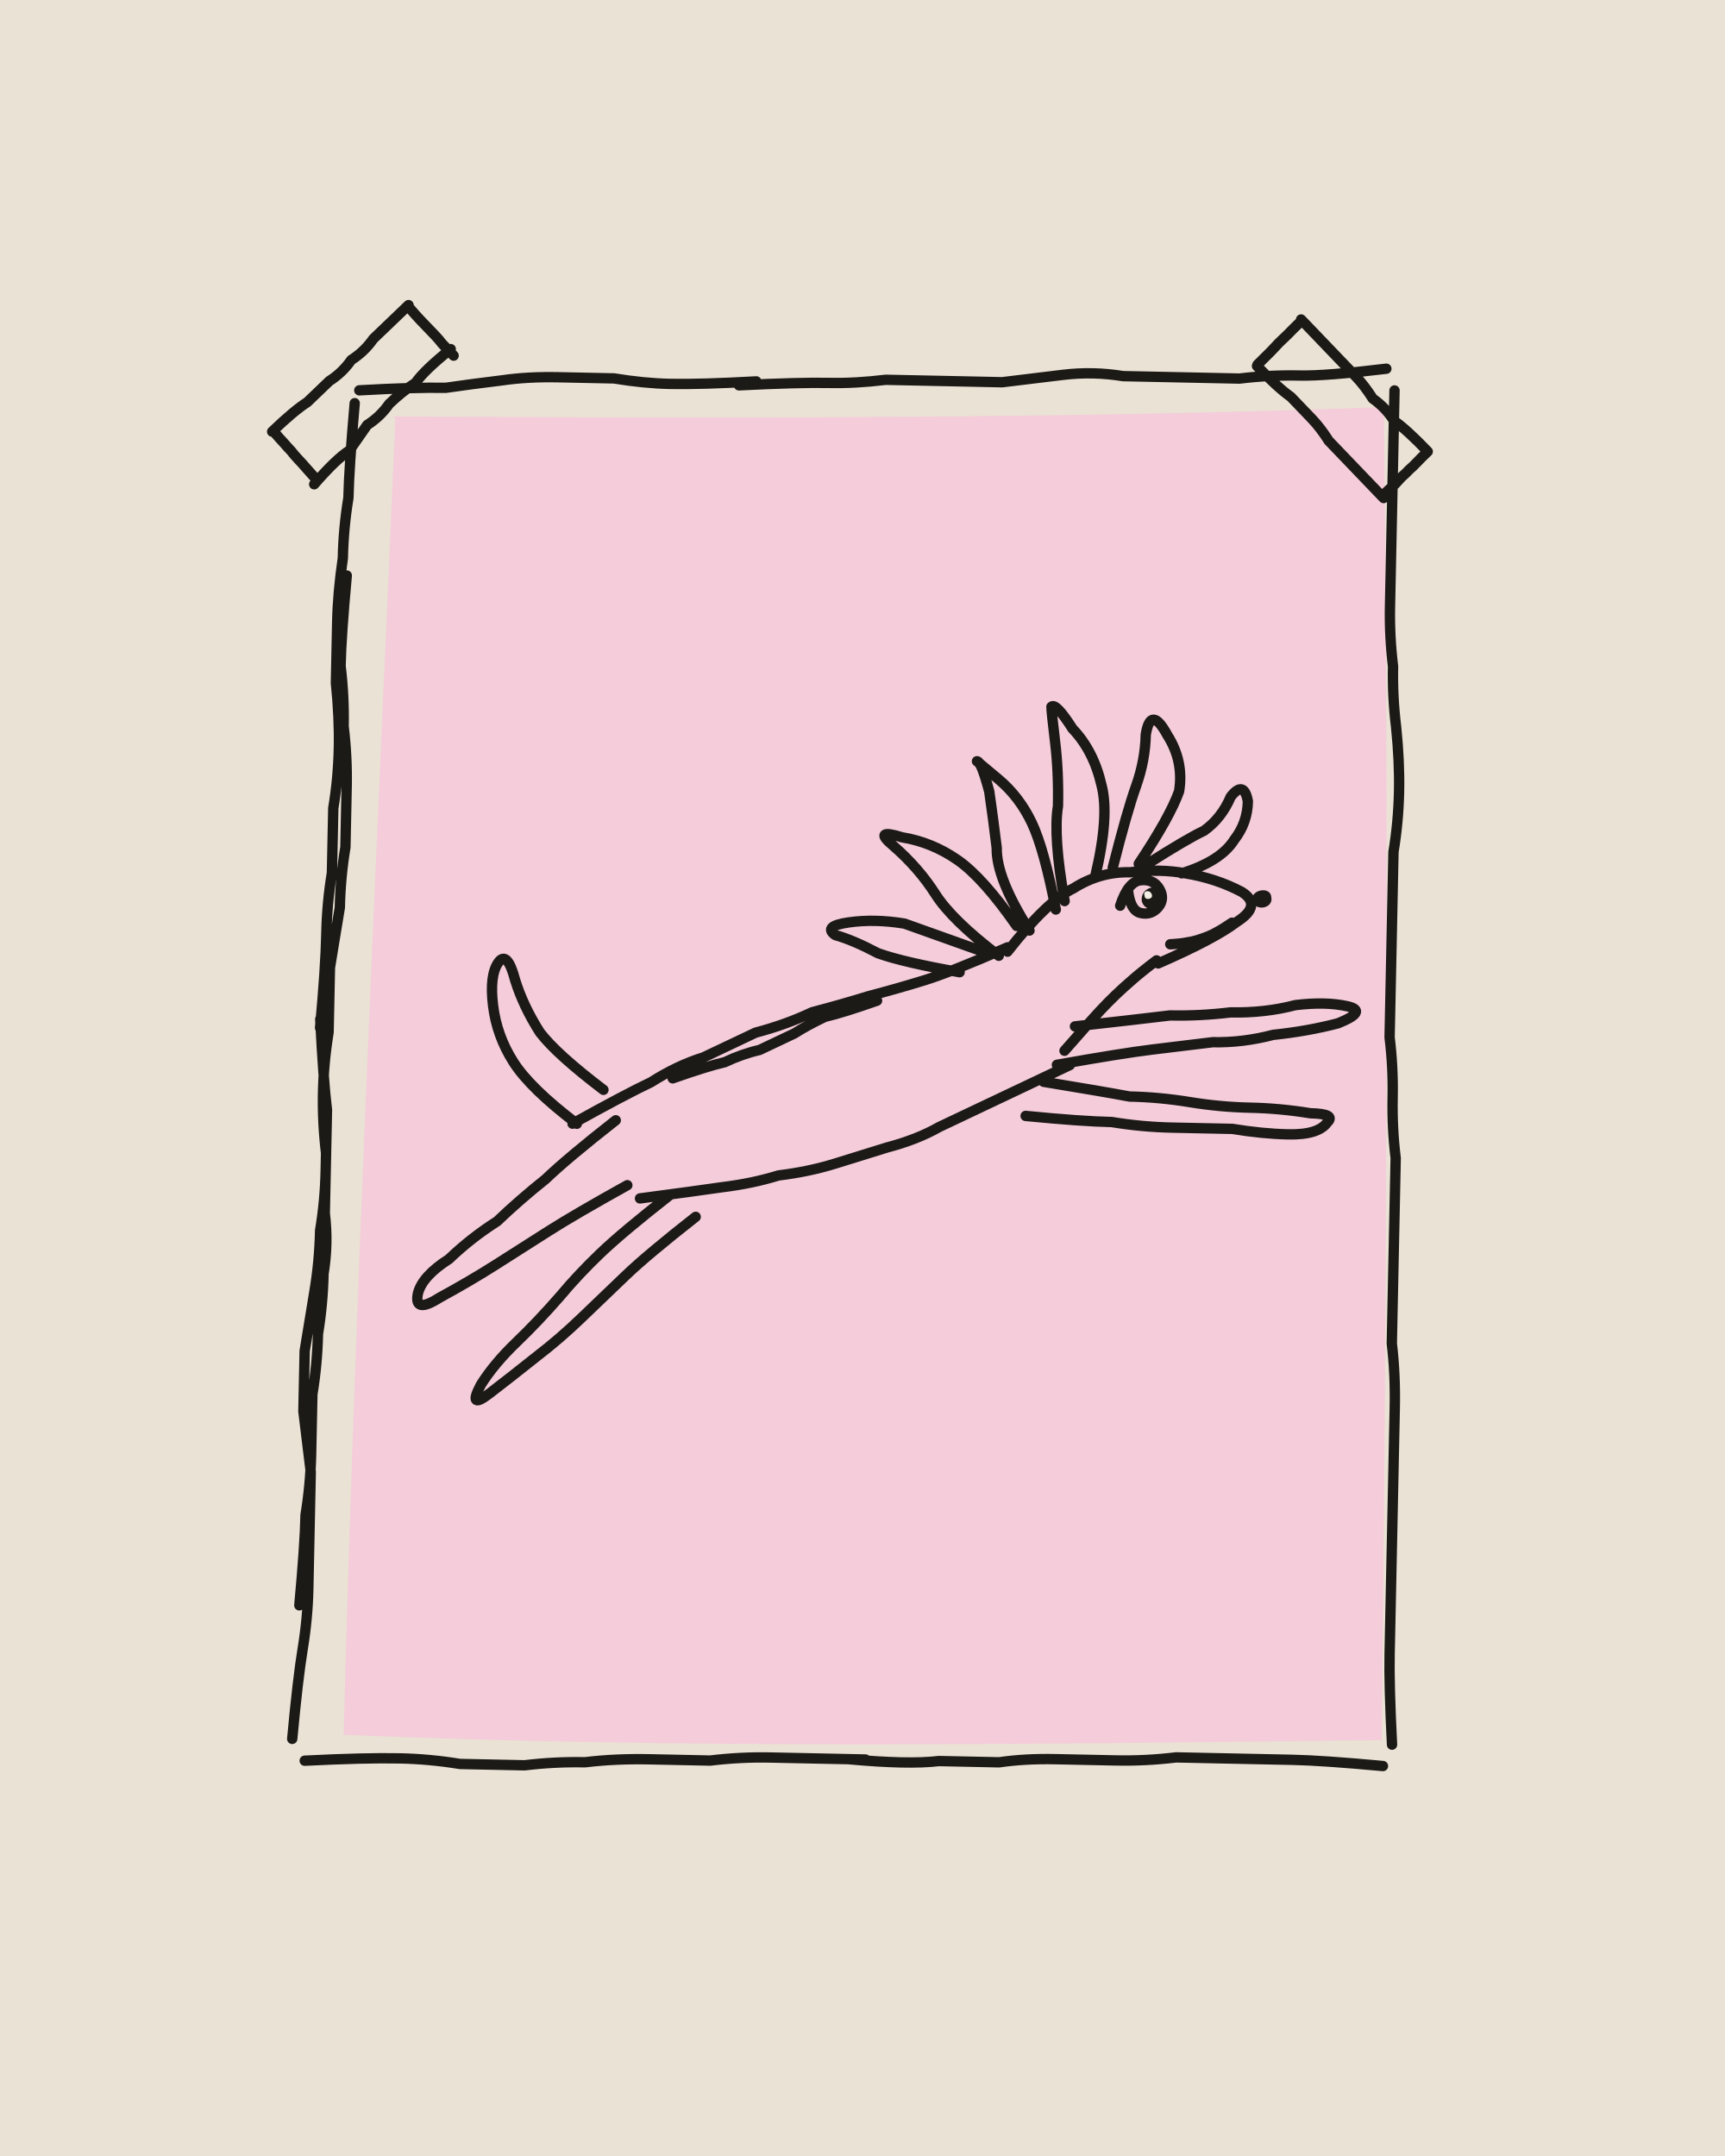
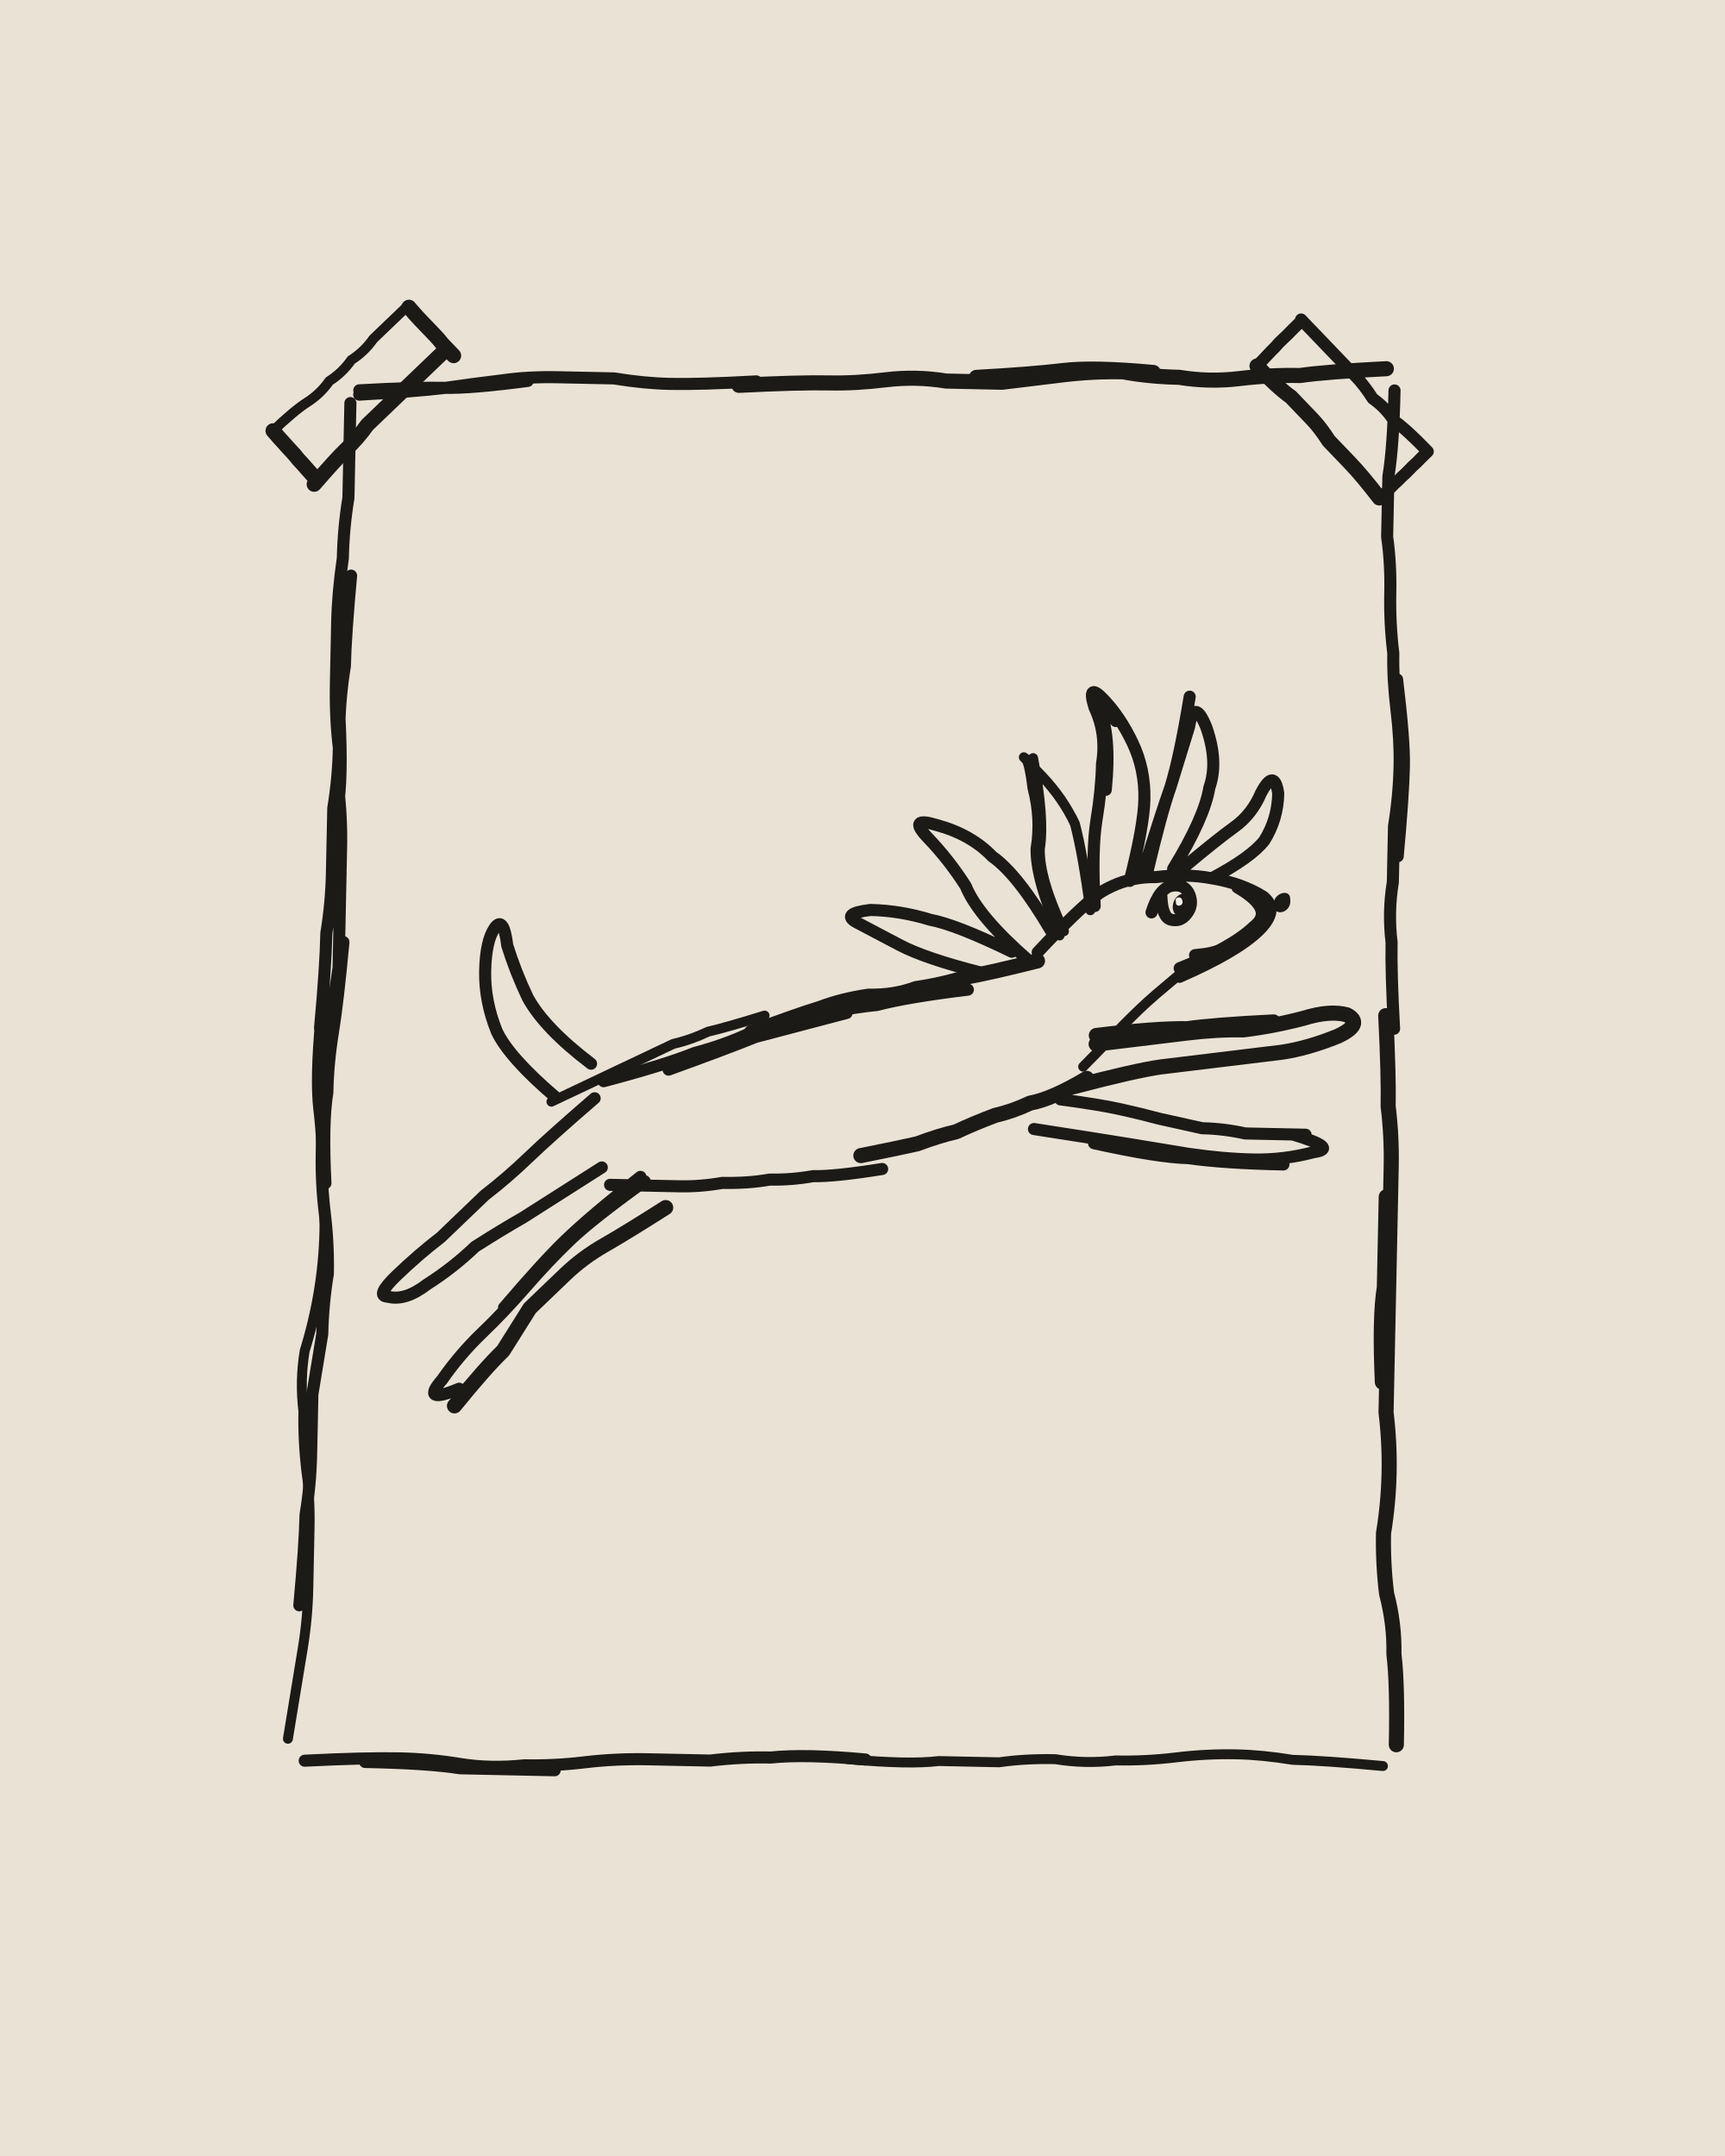
<svg xmlns="http://www.w3.org/2000/svg" viewBox="0 0 400 500" width="400" height="500">
  <path fill="#EAE2D4" d="M0 0h400v500H0z" />
  <g transform="rotate(1.2 200 250)">
-     <path fill="#F4CCDA" d="M88 98.9C163.5 97.7 244.6 96.2 317.6 91.9C320.9 193.7 322.6 302.8 323.6 401C244.1 403.6 159.5 406.5 82.9 404.8C83.4 304.3 86.2 203.6 88.5 99.4Z" />
-     <g fill="none" stroke="#1C1A17" stroke-width="2.4" stroke-linecap="round" stroke-linejoin="round">
-       <path d="M80 93q13-1 20-1 6-1 13-2 6-1 13-1 6 0 13 0 7 1 13 1 7 0 20-1M168 90q14-1 21-1 6 0 13-1 7 0 14 0 7 0 13 0 7-1 14-2 7-1 14 0 6 0 13 0 7 0 14 0 7-1 14-1 6 0 20-2M320 88q0 14 0 21 0 8 0 15 0 7 0 14 0 7 1 14 0 7 1 14 1 8 1 15 0 7-1 14 0 7 0 14 0 7 0 15 0 7 0 14 1 7 1 14 0 7 1 14 0 8 0 15 0 7 0 14 0 7 0 14 1 7 1 15 0 7 0 14 0 7 0 14 0 7 0 14 0 7 0 15 0 7 1 21M324 407q-14-1-21-1-7 0-13 0-7 0-14 0-7 1-14 1-7 0-14 0-7 0-13 1-7 0-14 0-7 1-21 0M204 408q-14 0-22 0-7 0-14 1-7 0-14 0-8 0-15 1-7 0-14 1-8 0-15 0-7-1-14-1-8 0-22 1M71 406q1-14 2-21 1-7 1-14 0-7 0-14 0-6 0-13-1-7-2-14 0-7 0-14 1-7 2-14 1-7 1-14 1-7 1-14 0-7 0-14-1-7-2-21M74 241q1-14 1-22 0-7 1-14 0-7 0-15 1-7 1-14 0-7-1-15 0-7 0-14 0-7 1-15 0-7 1-14 0-7 1-22M72 375q1-14 1-21 1-7 1-14 0-7 0-14 1-7 1-14 1-7 1-14 1-7 0-14 0-7 0-14-1-7-1-14 0-7 1-14 0-8 0-15 1-7 2-14 0-7 1-14 0-7 0-14 0-7-1-14 0-7-1-14 0-7 1-21M60 103q5-5 8-7 3-3 5-5 3-2 5-5 3-2 5-5 3-3 8-8M70 115q5-6 8-8 2-3 4-6 3-2 5-5 3-3 6-5 2-3 8-8M60.2 102.8q1.7 1.9 2.6 2.8 .8 .9 1.7 1.8 .8 1 1.7 1.9 .9 .9 1.7 1.8 .9 1 2.6 2.8M91.1 73.5q1.7 1.9 2.6 2.8 .9 .9 1.8 1.8 .9 .9 1.8 1.8 .9 .9 1.7 1.9 .9 .9 2.7 2.7M298 72q5 5 8 8 2 2 5 5 2 2 4 5 3 2 5 5 3 2 8 7M288 83q5 5 8 7 2 2 5 5 2 2 4 5 3 3 5 5 3 3 8 8M298 72.4q-2 2-3 3.1-1 1-2 2-1 1.1-1.9 2.1-1 1-3 3.1M328 102q-1.7 1.7-2.5 2.6-.8 .9-1.7 1.7-.8 .9-1.7 1.7-.8 .9-1.6 1.8-.9 .8-2.6 2.5M133 262q12-7 18-10 6-4 12-6 6-3 12-6 7-2 13-5 7-2 13-4 7-2 13-4 6-2 19-8M156 251q8-3 12-4 4-2 8-3 4-2 8-4 3-2 7-4 4-1 12-4M233 220q9-12 15-15 6-4 13-4 7-1 13 0 7 1 13 4 5 3-1 7-5 4-18 10M267.6 221.3q-3.9 3.1-5.7 4.8-1.9 1.7-3.6 3.4-1.8 1.8-3.5 3.7-1.6 1.8-3.2 3.7-1.6 1.9-4.9 5.8M248 246q-12 6-18 9-6 3-12 6-5 3-12 5-6 2-12 4-6 2-13 3-6 2-13 3-6 1-19 3M249 237q15-2 22-3 7 0 14-1 8 0 15-2 7-1 12 0 5 1-2 4-7 2-15 3-7 2-14 2-7 1-14 2-7 1-22 4M242 250q14 2 20 3 7 0 14 1 7 1 14 1 7 0 14 1 6 0 4 2-2 3-9 3-6 0-13-1-7 0-14 0-7 0-14-1-7 0-20-1M143 261q-11 9-16 14-6 5-11 10-6 4-11 9-6 4-7 8-1 5 5 1 7-4 13-8 6-4 12-8 6-4 18-11M156 278q-11 9-16 14-5 5-9 10-5 6-10 11-5 5-8 10-3 6 2 2 5-4 11-9 5-4 10-9 5-5 10-10 5-5 16-14M134 262q-11-8-15-14-4-6-5-13-1-7 1-10 2-3 4 4 2 6 6 12 4 5 15 13M238 215q-8-12-8-19-1-7-2-13-2-7-3-7 0 0 5 4 5 4 8 10 3 6 6 20M246 208q-3-15-2-22 0-8-1-15-1-7-1-8 1-1 5 5 5 5 7 13 2 7-1 21M257 200q3-13 5-19 2-6 2-12 1-7 5 0 4 6 3 13-2 6-9 17M231 221q-11-8-15-14-4-6-10-11-5-4 2-2 7 1 13 5 6 4 14 15M222 225q-13-2-19-4-6-3-10-4-3-2 3-3 6-1 13 0 6 2 18 6M265 199q9-6 13-8 4-3 6-8 3-4 4 1 0 5-3 9-3 5-12 8M284.9 212.2q-2.1 1.5-3.2 2.1-1.1 .7-2.3 1.2-1.2 .5-2.4 .9-1.2 .4-2.5 .6-1.2 .3-3.8 .5M258.9 208.8q1.7-5.6 4.6-6 3-.4 4.4 1.9 1.4 2.3-.2 4.3-1.6 1.9-4 1.4-2.5-.5-3.1-5.5" />
+     <g fill="none" stroke="#1C1A17" stroke-width="2.8" stroke-linecap="round" stroke-linejoin="round">
+       <path d="M80 93q13-1 20-1 6-1 13-2 6-1 13-1 6 0 13 0 7 1 13 1 7 0 20-1M80 94q13-1 20-2 6 0 19-2M320 88q0 13-1 20 0 7 0 14 1 6 1 13 0 7 1 14 0 6 1 13 1 7 1 13 0 7-1 14 0 7 0 13-1 7 0 14 0 7 1 20M322 155q2 14 2 20 0 7-1 21M204 408q-14-1-22 0-7 0-14 1-7 0-14 0-8 0-15 1-7 1-14 1-8 1-15 0-7-1-14-1-8 0-22 1M132 412q-15 0-22 0-7-1-22-1M74 241q1-14 1-22 1-7 1-14 0-7 0-15 1-7 1-14-1-7-1-15 0-7 0-14 0-7 1-15 0-7 1-14 0-7 0-22M76 212q0-14 1-22 1-7 0-21M72 375q1-14 1-21 1-7 1-14 0-7 0-14 1-7 2-14 0-7 1-14 0-7-1-14-1-7-1-14 0-7 0-14 0-7 1-14 1-7 2-15 0-7 0-14 0-7 0-14 0-7-1-14 0-7 0-14 0-7 1-14 0-7 1-21M76 277q-1-14 0-21 0-7 1-14 1-7 2-21M298 72q5 5 8 8 2 2 5 5 2 2 4 5 3 2 5 5 3 2 8 7M298 72.4q-2 2-3 3.1-1 1-2 2-.9 1.1-1.9 2.1-1 1.1-2.9 3.2M328 102q-1.7 1.7-2.5 2.6-.9 .8-1.7 1.7-.8 .9-1.7 1.7-.8 .9-1.7 1.7-.8 .9-2.5 2.6M140 252q14-4 21-7 7-2 13-5 7-3 14-4 7-2 15-3 7-2 21-4M155 249q13-5 20-8 7-2 21-6M240 220q9-10 14-14 6-4 13-4 7-1 13 0 7 1 12 4 4 3-1 8-5 5-18 11M286 204q9 5 4 9-5 5-17 10M205 271q-11 2-16 2-5 1-10 1-5 1-11 1-5 1-10 1-5 0-16 0M246 254q9 1 14 2 5 1 9 2 5 1 10 2 5 0 10 1 4 0 14 0M300 261q11 3 5 4-7 2-14 2-7 0-15-1-7-1-14-2-7-1-22-3M298 268q-14 0-22-1-7 0-22-3M138 256q-10 9-15 14-5 5-10 9-5 5-10 10-5 4-10 9-5 5-2 5 4 1 9-3 6-4 11-9 6-4 11-7 6-4 18-12M150 275q-12 9-17 14-5 5-10 11-5 6-10 11-5 5-9 11-5 6 4 2M149 274q-11 9-17 15-5 5-14 16M129 256q-11-9-14-15-3-7-3-14 0-7 2-10 2-3 3 4 2 6 5 12 4 7 15 15M253 209q-1-13 0-20 1-7 1-13 1-7-2-13-2-6 2-2 4 4 7 10 3 6 3 13 0 6-3 19M255 182q1-13-2-19-2-6 4 3M265 201q3-14 5-20 2-7 4-14 1-7 4 0 3 8 1 14-1 7-8 19M264 201q4-14 6-20 2-7 4-21M238 222q-12-10-15-17-4-6-9-11-5-5 2-3 8 2 13 7 6 4 14 17M227 225q-13-3-19-6-6-3-10-5-4-2 3-3 7 0 14 2 6 1 19 7M273 200q8-7 12-10 4-3 6-8 3-6 4 0 0 6-3 11-3 4-12 9M289.8 213.8q-1.9 1.6-2.9 2.3-1 .8-2.1 1.3-1.1 .6-2.3 1.1-1.1 .5-2.3 .8-1.2 .3-3.7 .6M266.2 210.2q1.7-5.8 4.7-6.3 2.9-.5 4 2 1 2.4-.5 4.4-1.4 2-3.6 1.5-2.1-.4-2.4-5.4" />
+       <path stroke-width="2.3" d="M324 407q-14-1-21-1-7-1-13-1-7 0-14 1-7 1-14 1-7 1-14 0-7 0-13 1-7 0-14 0-7 1-21 0M70 406q2-14 3-21 1-7 1-14 0-7 0-14 0-7-1-13-1-7-1-14-1-7 0-14 2-7 3-14 1-7 1-14 0-7-1-14 0-7-1-14-1-7 0-21M60 103q5-5 8-7 3-2 5-5 3-2 5-5 3-2 5-5 3-3 8-8M128 257q8-4 12-6 4-2 8-4 4-2 8-4 4-1 8-3 4-1 13-4M273.5 224q-4 3.5-5.9 5.2-2 1.8-3.8 3.6-1.9 1.9-3.7 3.8-1.8 2-3.6 3.9-1.8 2-5.4 5.8M245 216q-6-13-6-20 1-7-1-14-1-7-2-7-1-1 4 4 5 5 8 11 2 7 4 20M246 215q-6-12-6-19 1-7-2-21" />
+       <path stroke-width="3.5" d="M168 90q14-1 21-1 6 0 13-1 7-1 14 0 7 0 13 0 7-1 14-2 7-1 14-1 6 1 13 1 7 1 14 0 7-1 14-1 6-1 20-2M223 87q13-1 20-2 7-1 21 0M321 233q1 14 1 21 1 7 1 14 0 7 0 14 0 7 0 14 0 7 0 14 0 7 0 15 1 7 1 14 0 7-1 14 0 7 1 14 2 7 2 14 1 7 1 21M322 275q0 14 0 21-1 7 0 22M70 115q5-6 7-8 3-3 5-6 3-3 5-5 3-3 5-5 3-3 8-8M60.2 102.8q1.7 1.9 2.6 2.8 .8 .9 1.7 1.8 .9 .9 1.7 1.9 .9 .9 1.7 1.8 .9 1 2.6 2.8M91.1 73.5q1.7 1.9 2.6 2.8 .9 .9 1.8 1.8 .9 .9 1.8 1.8 .9 .9 1.7 1.9 .9 .9 2.7 2.7M288 83q5 5 8 7 2 2 5 5 2 2 4 5 3 3 5 5 3 3 7 8M174 240q10-4 16-6 5-2 11-3 6 0 11-2 6-1 12-3 5-1 16-4M252 249q-8 5-13 6-4 2-8 3-5 2-9 4-4 1-9 3-4 1-13 3M254 241q14-2 21-3 7-1 13-1 7-1 14-3 6-2 10-1 4 2-2 5-7 3-13 4-7 1-14 2-7 1-14 2-6 1-20 5M254 239q14-2 21-2 6-1 20-2M107 328q7-9 11-13 3-5 6-10 4-4 8-8 4-4 9-7 5-3 14-9" />
    </g>
-     <path fill="#1C1A17" d="M289.6 206.9C288.9 204.5 293.7 203.4 293.9 206.1C294.5 208.7 290.2 209.6 289.5 207ZM263.9 207.7C263.3 204.2 268.4 203 269 206.4C269.7 209.5 264.9 210.8 263.9 207.7Z" />
-     <path fill="#F4EFE6" d="M264.5 206.3C264 205.2 265.8 204.8 266.2 206.1C266.6 207.1 264.6 207.6 264.5 206.4Z" />
+     <path fill="#1C1A17" d="M294.5 207.9C294.1 205.2 298.4 203.7 298.3 206.6C298.7 209.5 294.8 210.8 294.4 208ZM271.1 209.2C270.8 205.4 275.6 204.1 275.9 207.8C276.3 211.2 271.7 212.5 271.1 209.2Z" />
+     <path fill="#F4EFE6" d="M271.8 207.6C271.4 206.5 273.1 206.1 273.3 207.4C273.7 208.5 271.8 209.1 271.8 207.7Z" />
  </g>
</svg>
